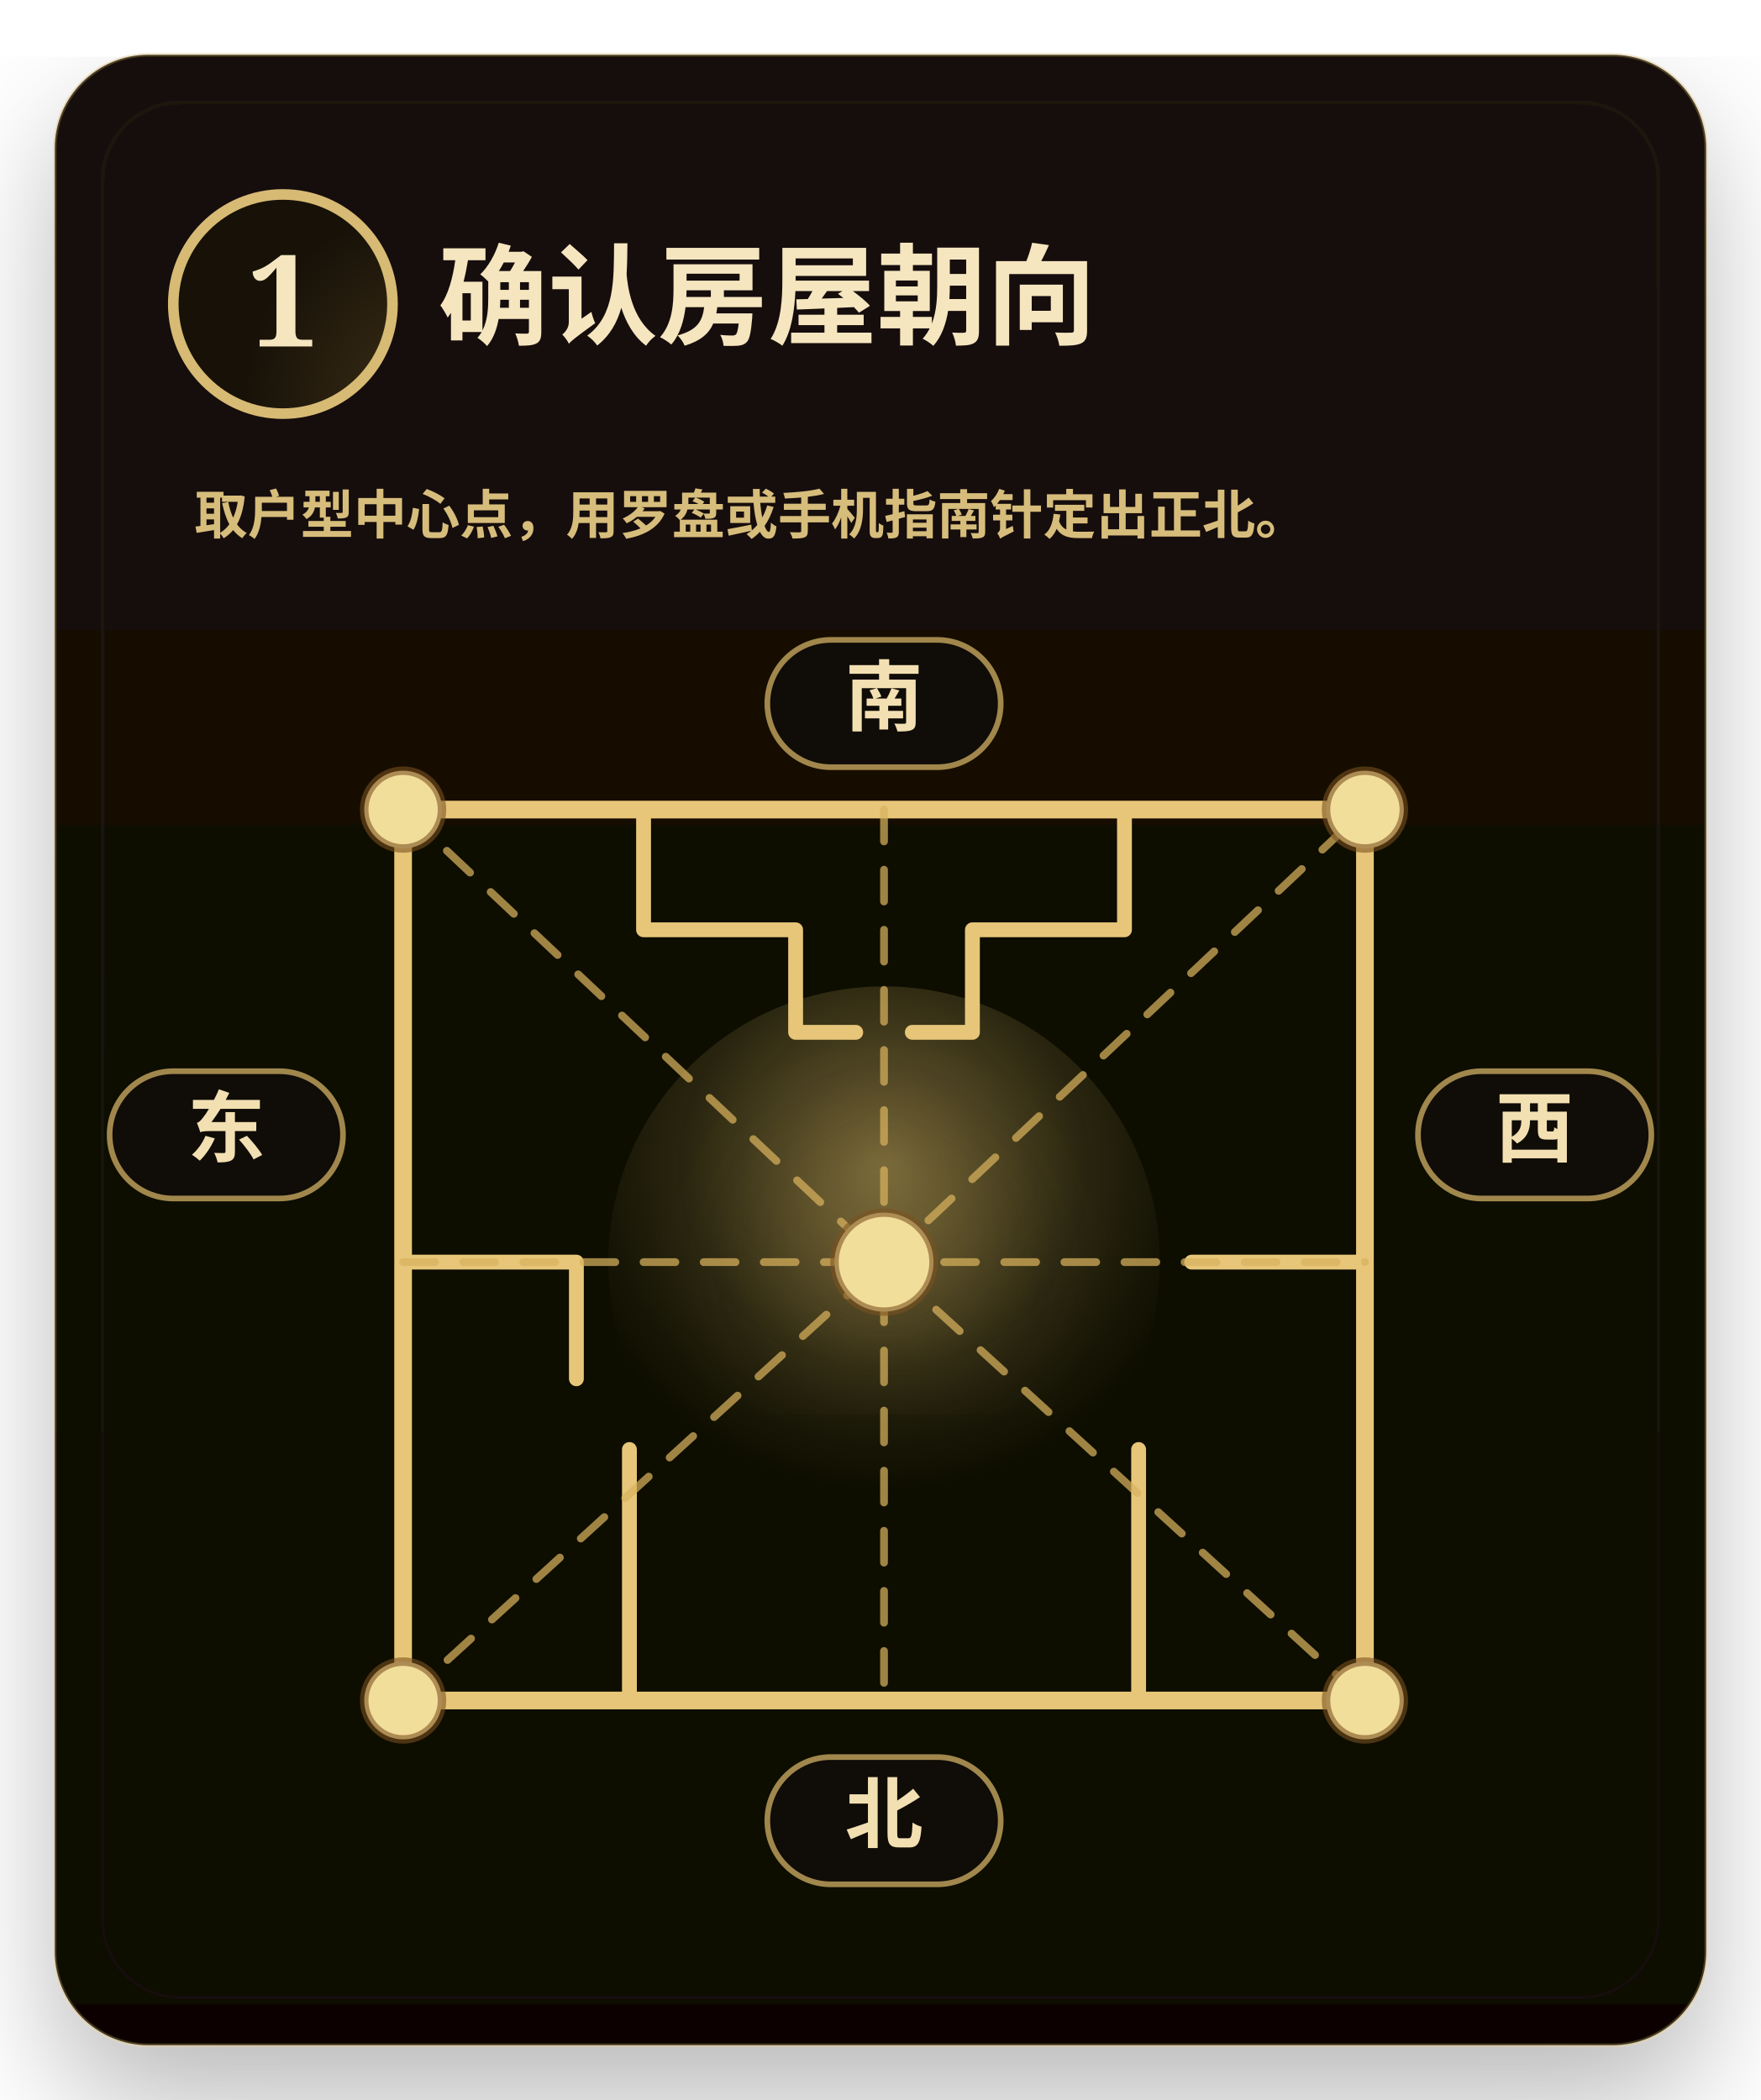
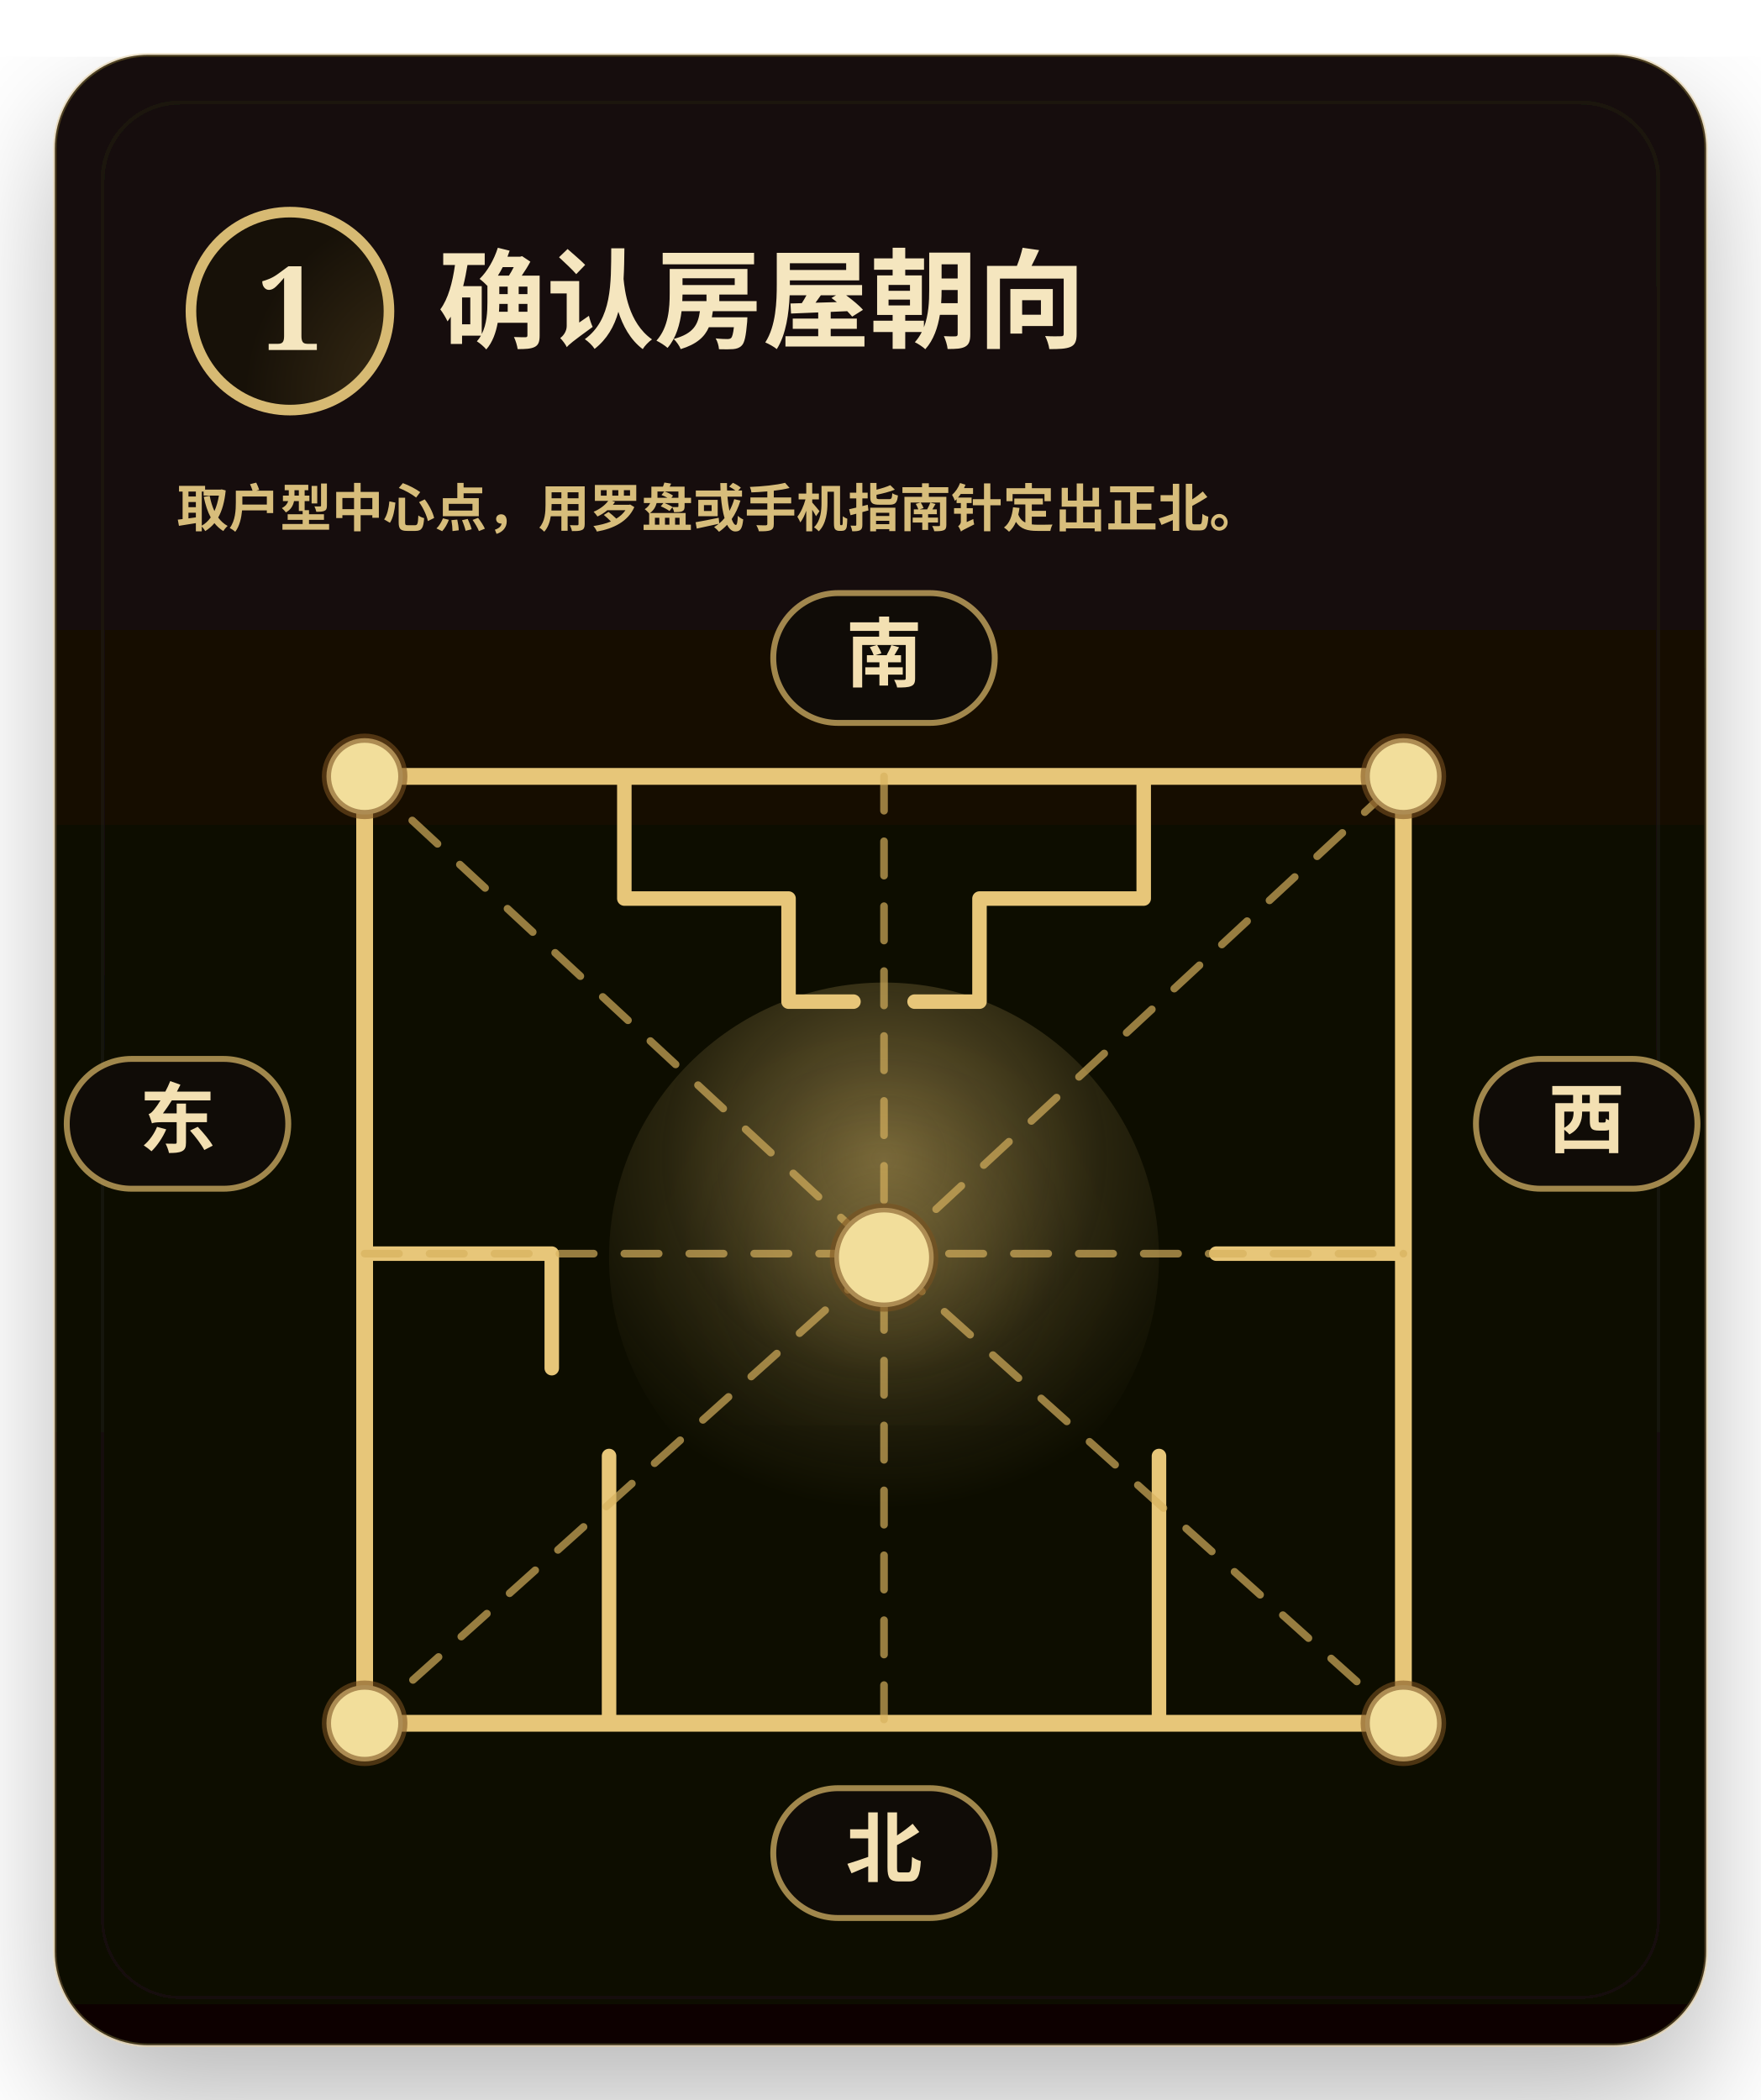
<svg xmlns="http://www.w3.org/2000/svg" width="498" height="594" viewBox="0 0 498 594" fill="none">
  <defs>
    <linearGradient id="bg" x1="249" y1="0" x2="249" y2="594" gradientUnits="userSpaceOnUse">
      <stop stop-color="#171108" />
      <stop offset="1" stop-color="#090603" />
    </linearGradient>
    <radialGradient id="glow" cx="0" cy="0" r="1" gradientUnits="userSpaceOnUse" gradientTransform="translate(250 330) rotate(90) scale(92 92)">
      <stop stop-color="#F2CF79" stop-opacity=".44" />
      <stop offset=".62" stop-color="#F2CF79" stop-opacity=".12" />
      <stop offset="1" stop-color="#F2CF79" stop-opacity="0" />
    </radialGradient>
    <radialGradient id="badgeBg" cx="0" cy="0" r="1" gradientUnits="userSpaceOnUse" gradientTransform="translate(123 112) rotate(135) scale(54 54)">
      <stop stop-color="#3E3017" />
      <stop offset="1" stop-color="#171108" />
    </radialGradient>
    <filter id="shadow" x="0" y="0" width="498" height="594" filterUnits="userSpaceOnUse" color-interpolation-filters="sRGB">
      <feFlood flood-opacity="0" result="BackgroundImageFix" />
      <feBlend mode="normal" in="SourceGraphic" in2="BackgroundImageFix" result="shape" />
      <feDropShadow dx="0" dy="16" stdDeviation="18" flood-color="#000000" flood-opacity=".28" />
    </filter>
    <filter id="centerGlow" x="180" y="260" width="140" height="140" filterUnits="userSpaceOnUse" color-interpolation-filters="sRGB">
      <feFlood flood-opacity="0" result="BackgroundImageFix" />
      <feBlend mode="normal" in="SourceGraphic" in2="BackgroundImageFix" result="shape" />
      <feGaussianBlur stdDeviation="18" result="effect1_foregroundBlur_1_2" />
    </filter>
  </defs>
  <g filter="url(#shadow)">
    <rect x="15.5" y="15.5" width="467" height="563" rx="26.5" fill="url(#bg)" />
    <rect x="15.5" y="15.5" width="467" height="563" rx="26.5" stroke="rgba(201,169,97,.55)" stroke-opacity=".55" />
    <rect x="29" y="29" width="440" height="536" rx="22" stroke="rgba(201,169,97,.22)" stroke-opacity=".22" />
  </g>
-   <circle cx="80" cy="86" r="31" fill="url(#badgeBg)" stroke="#D7BA73" stroke-width="3" />
-   <text x="80" y="98" text-anchor="middle" fill="#F5E6BF" font-family="'Noto Serif SC','Songti SC',serif" font-size="36" font-weight="700">1</text>
-   <text x="124" y="95" fill="#F5E6BF" font-family="'Noto Serif SC','Songti SC',serif" font-size="31" font-weight="700">确认房屋朝向</text>
-   <text x="55" y="151" fill="#D7BD7B" font-family="'Noto Sans SC','Microsoft YaHei',sans-serif" font-size="15" font-weight="700">取户型中心点，用罗盘或手机指南针定出正北。</text>
-   <g>
-     <rect x="217" y="181" width="66" height="36" rx="18" fill="#100C07" stroke="#C9A961" stroke-opacity=".78" stroke-width="1.6" />
-     <text x="250" y="205" text-anchor="middle" fill="#F3E0B2" font-family="'Noto Serif SC','Songti SC',serif" font-size="22" font-weight="700">南</text>
-     <rect x="31" y="303" width="66" height="36" rx="18" fill="#100C07" stroke="#C9A961" stroke-opacity=".78" stroke-width="1.6" />
-     <text x="64" y="327" text-anchor="middle" fill="#F3E0B2" font-family="'Noto Serif SC','Songti SC',serif" font-size="22" font-weight="700">东</text>
-     <rect x="401" y="303" width="66" height="36" rx="18" fill="#100C07" stroke="#C9A961" stroke-opacity=".78" stroke-width="1.6" />
-     <text x="434" y="327" text-anchor="middle" fill="#F3E0B2" font-family="'Noto Serif SC','Songti SC',serif" font-size="22" font-weight="700">西</text>
-     <rect x="217" y="497" width="66" height="36" rx="18" fill="#100C07" stroke="#C9A961" stroke-opacity=".78" stroke-width="1.6" />
-     <text x="250" y="521" text-anchor="middle" fill="#F3E0B2" font-family="'Noto Serif SC','Songti SC',serif" font-size="22" font-weight="700">北</text>
-   </g>
-   <circle cx="250" cy="357" r="78" fill="url(#glow)" />
-   <g filter="url(#centerGlow)">
-     <circle cx="250" cy="357" r="28" fill="#F2CF79" fill-opacity=".18" />
-   </g>
-   <g stroke="#E7C679" stroke-linecap="round" stroke-linejoin="round">
-     <rect x="114" y="229" width="272" height="252" rx="2" stroke-width="5" />
-     <path d="M182 229V263H225V292H242" stroke-width="4.2" />
-     <path d="M318 229V263H275V292H258" stroke-width="4.2" />
-     <path d="M114 357H163V390" stroke-width="4.2" />
-     <path d="M337 357H386V390" stroke-width="4.2" />
-     <path d="M178 410V481" stroke-width="4.2" />
-     <path d="M322 410V481" stroke-width="4.2" />
-   </g>
-   <g stroke="#D8B25E" stroke-opacity=".72" stroke-width="2.2" stroke-linecap="round" stroke-dasharray="9 8">
-     <path d="M114 229L250 357L386 229" />
-     <path d="M114 481L250 357L386 481" />
-     <path d="M250 229V481" />
-     <path d="M114 357H386" />
-   </g>
-   <g fill="#F2DE9B" stroke="#7A5120" stroke-opacity=".58" stroke-width="2.4">
-     <circle cx="114" cy="229" r="11" />
-     <circle cx="386" cy="229" r="11" />
-     <circle cx="114" cy="481" r="11" />
-     <circle cx="386" cy="481" r="11" />
-     <circle cx="250" cy="357" r="14" />
+   <circle cx="82" cy="88" r="28" fill="url(#badgeBg)" stroke="#D7BA73" stroke-width="3" />
+   <text x="82" y="99" text-anchor="middle" fill="#F5E6BF" font-family="'Noto Serif SC','Songti SC',serif" font-size="33" font-weight="700">1</text>
+   <text x="124" y="96" fill="#F5E6BF" font-family="'Noto Serif SC','Songti SC',serif" font-size="30.5" font-weight="700">确认房屋朝向</text>
+   <text x="50" y="149" fill="#D7BD7B" font-family="'Noto Sans SC','Microsoft YaHei',sans-serif" font-size="14.6" font-weight="700">取户型中心点，用罗盘或手机指南针定出正北。</text>
+   <g transform="translate(250 360) scale(1.08) translate(-250 -360)">
+     <g>
+       <rect x="221" y="182" width="58" height="34" rx="17" fill="#100C07" stroke="#C9A961" stroke-opacity=".78" stroke-width="1.55" />
+       <text x="250" y="205" text-anchor="middle" fill="#F3E0B2" font-family="'Noto Serif SC','Songti SC',serif" font-size="20" font-weight="700">南</text>
+       <rect x="36" y="304" width="58" height="34" rx="17" fill="#100C07" stroke="#C9A961" stroke-opacity=".78" stroke-width="1.55" />
+       <text x="65" y="327" text-anchor="middle" fill="#F3E0B2" font-family="'Noto Serif SC','Songti SC',serif" font-size="20" font-weight="700">东</text>
+       <rect x="405" y="304" width="58" height="34" rx="17" fill="#100C07" stroke="#C9A961" stroke-opacity=".78" stroke-width="1.55" />
+       <text x="434" y="327" text-anchor="middle" fill="#F3E0B2" font-family="'Noto Serif SC','Songti SC',serif" font-size="20" font-weight="700">西</text>
+       <rect x="221" y="495" width="58" height="34" rx="17" fill="#100C07" stroke="#C9A961" stroke-opacity=".78" stroke-width="1.55" />
+       <text x="250" y="518" text-anchor="middle" fill="#F3E0B2" font-family="'Noto Serif SC','Songti SC',serif" font-size="20" font-weight="700">北</text>
+     </g>
+     <circle cx="250" cy="356" r="72" fill="url(#glow)" />
+     <g filter="url(#centerGlow)">
+       <circle cx="250" cy="356" r="25" fill="#F2CF79" fill-opacity=".18" />
+     </g>
+     <g stroke="#E7C679" stroke-linecap="round" stroke-linejoin="round">
+       <rect x="114" y="230" width="272" height="248" rx="2" stroke-width="4.4" />
+       <path d="M182 230V262H225V289H242" stroke-width="3.8" />
+       <path d="M318 230V262H275V289H258" stroke-width="3.8" />
+       <path d="M114 355H163V385" stroke-width="3.8" />
+       <path d="M337 355H386V385" stroke-width="3.8" />
+       <path d="M178 408V478" stroke-width="3.8" />
+       <path d="M322 408V478" stroke-width="3.8" />
+     </g>
+     <g stroke="#D8B25E" stroke-opacity=".68" stroke-width="2" stroke-linecap="round" stroke-dasharray="9 8">
+       <path d="M114 230L250 356L386 230" />
+       <path d="M114 478L250 356L386 478" />
+       <path d="M250 230V478" />
+       <path d="M114 355H386" />
+     </g>
+     <g fill="#F2DE9B" stroke="#7A5120" stroke-opacity=".58" stroke-width="2.4">
+       <circle cx="114" cy="230" r="10" />
+       <circle cx="386" cy="230" r="10" />
+       <circle cx="114" cy="478" r="10" />
+       <circle cx="386" cy="478" r="10" />
+       <circle cx="250" cy="356" r="13" />
+     </g>
  </g>
</svg>
